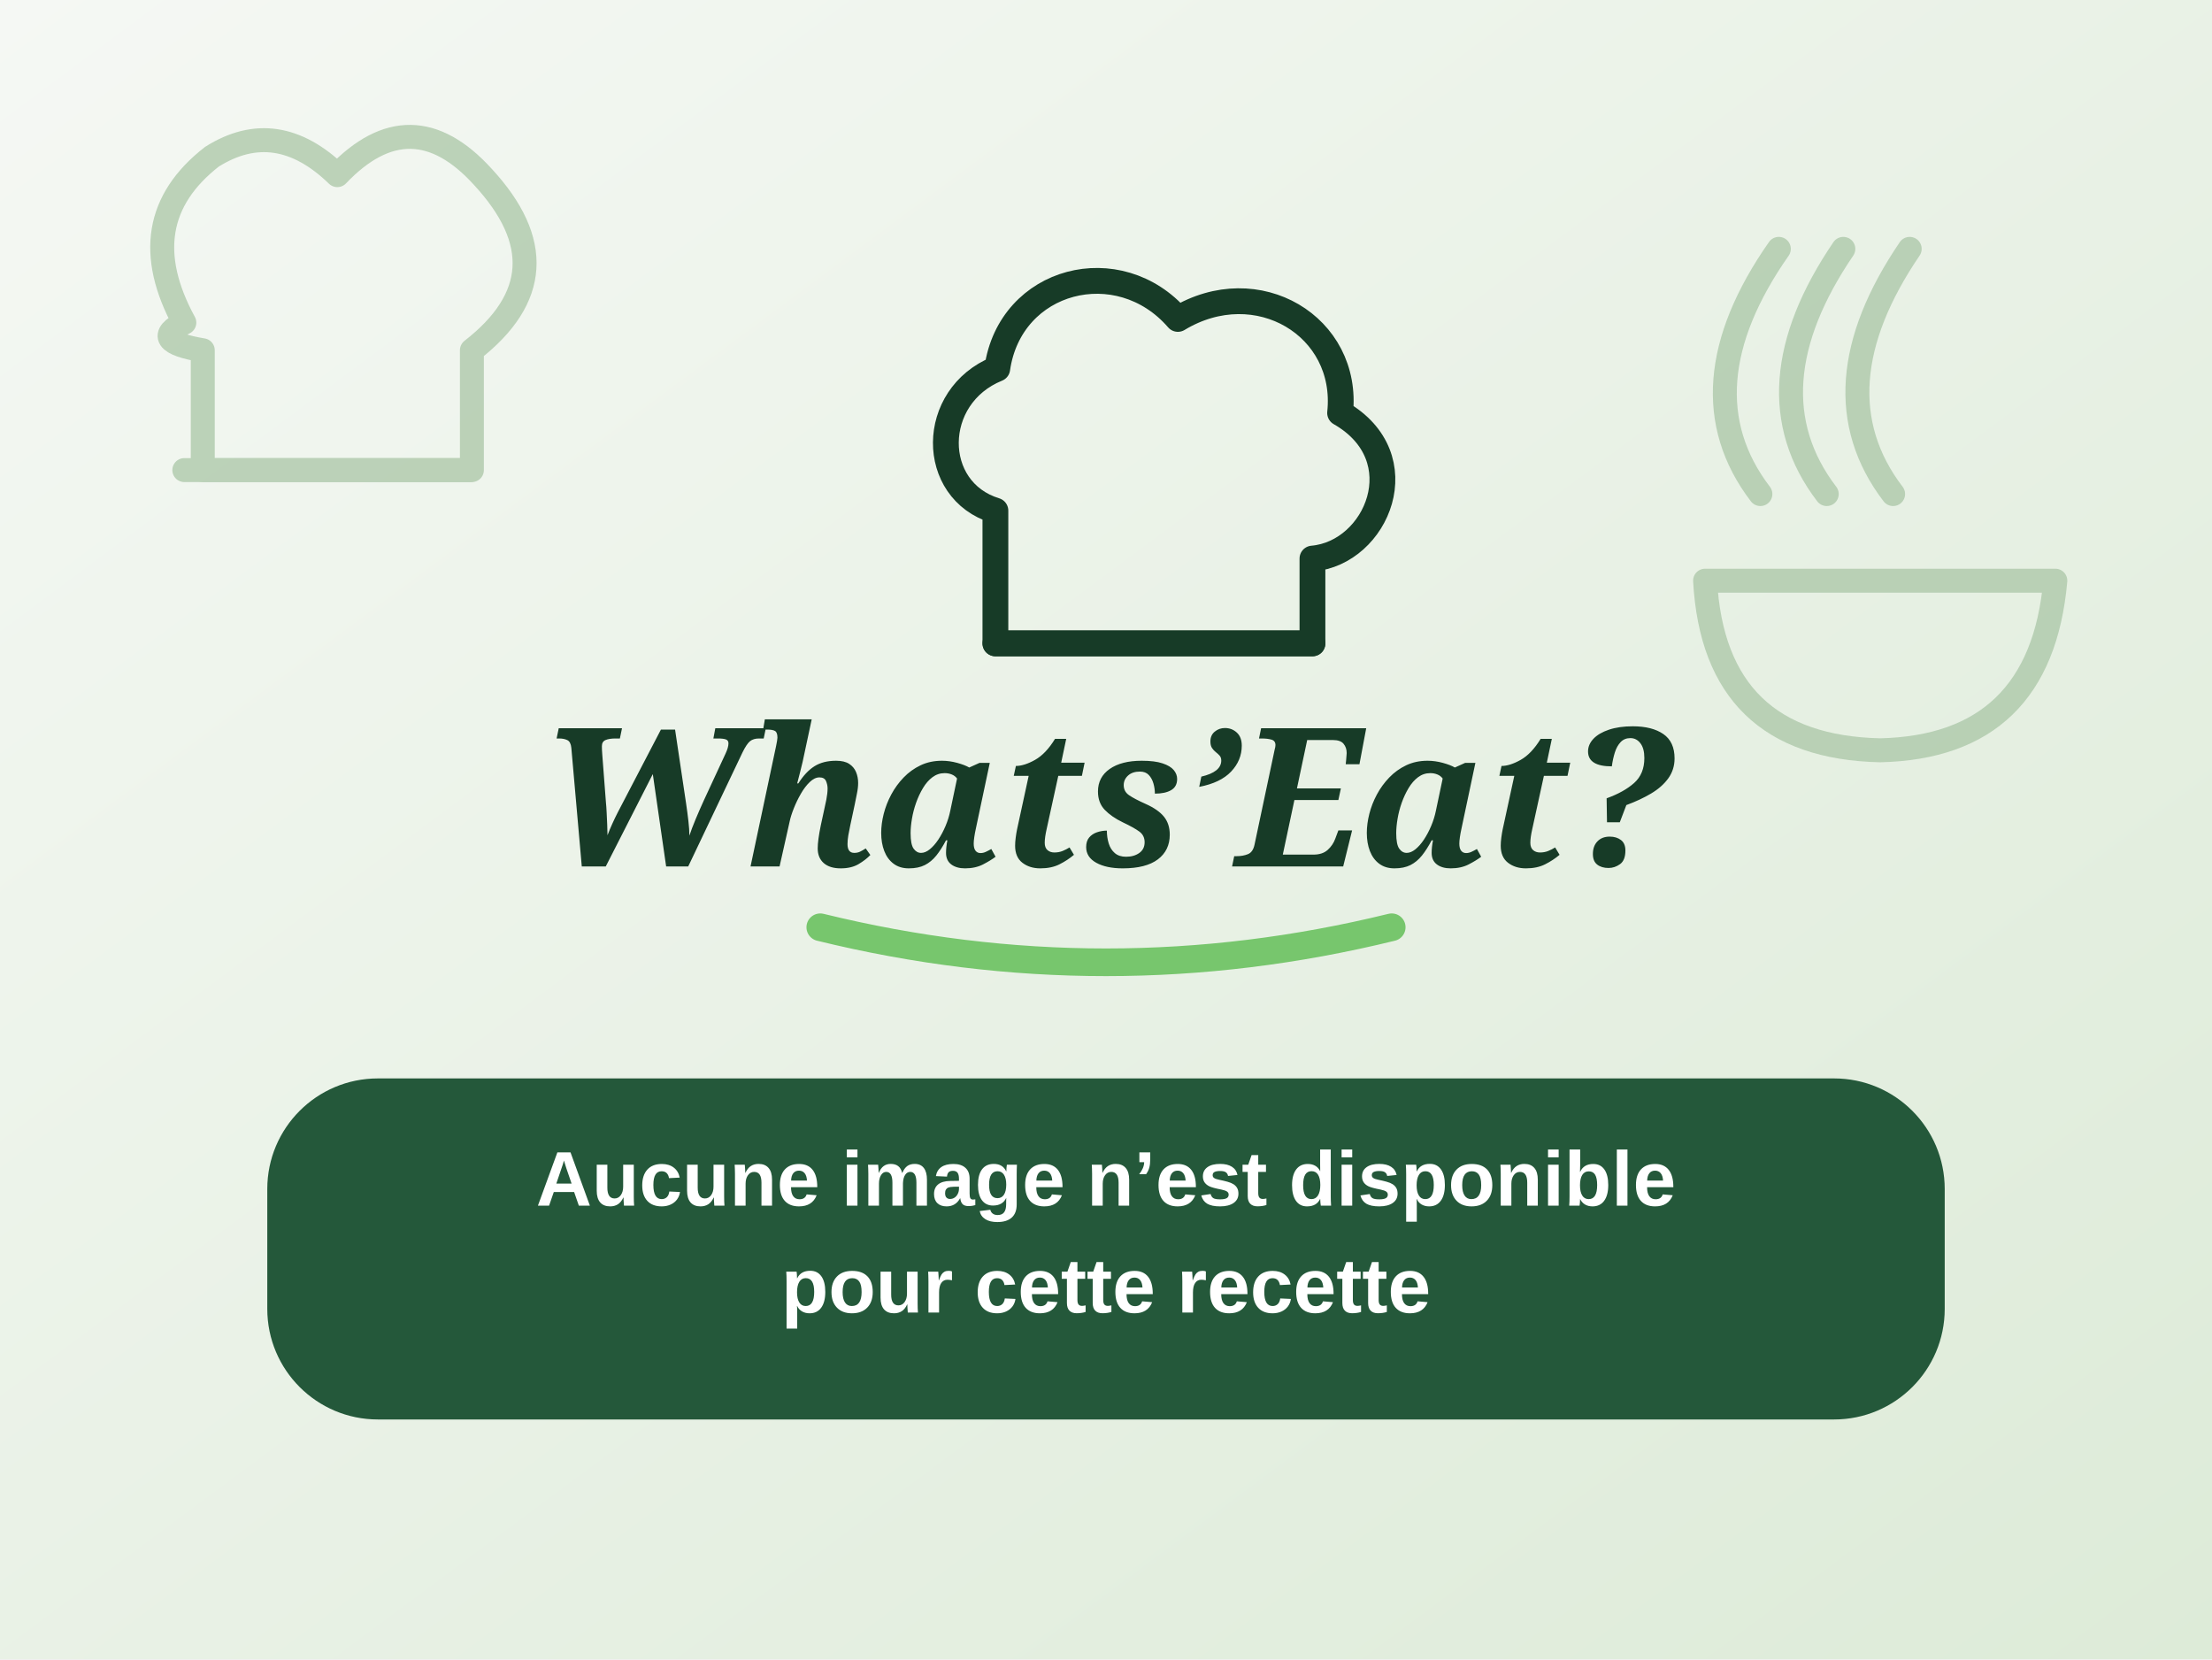
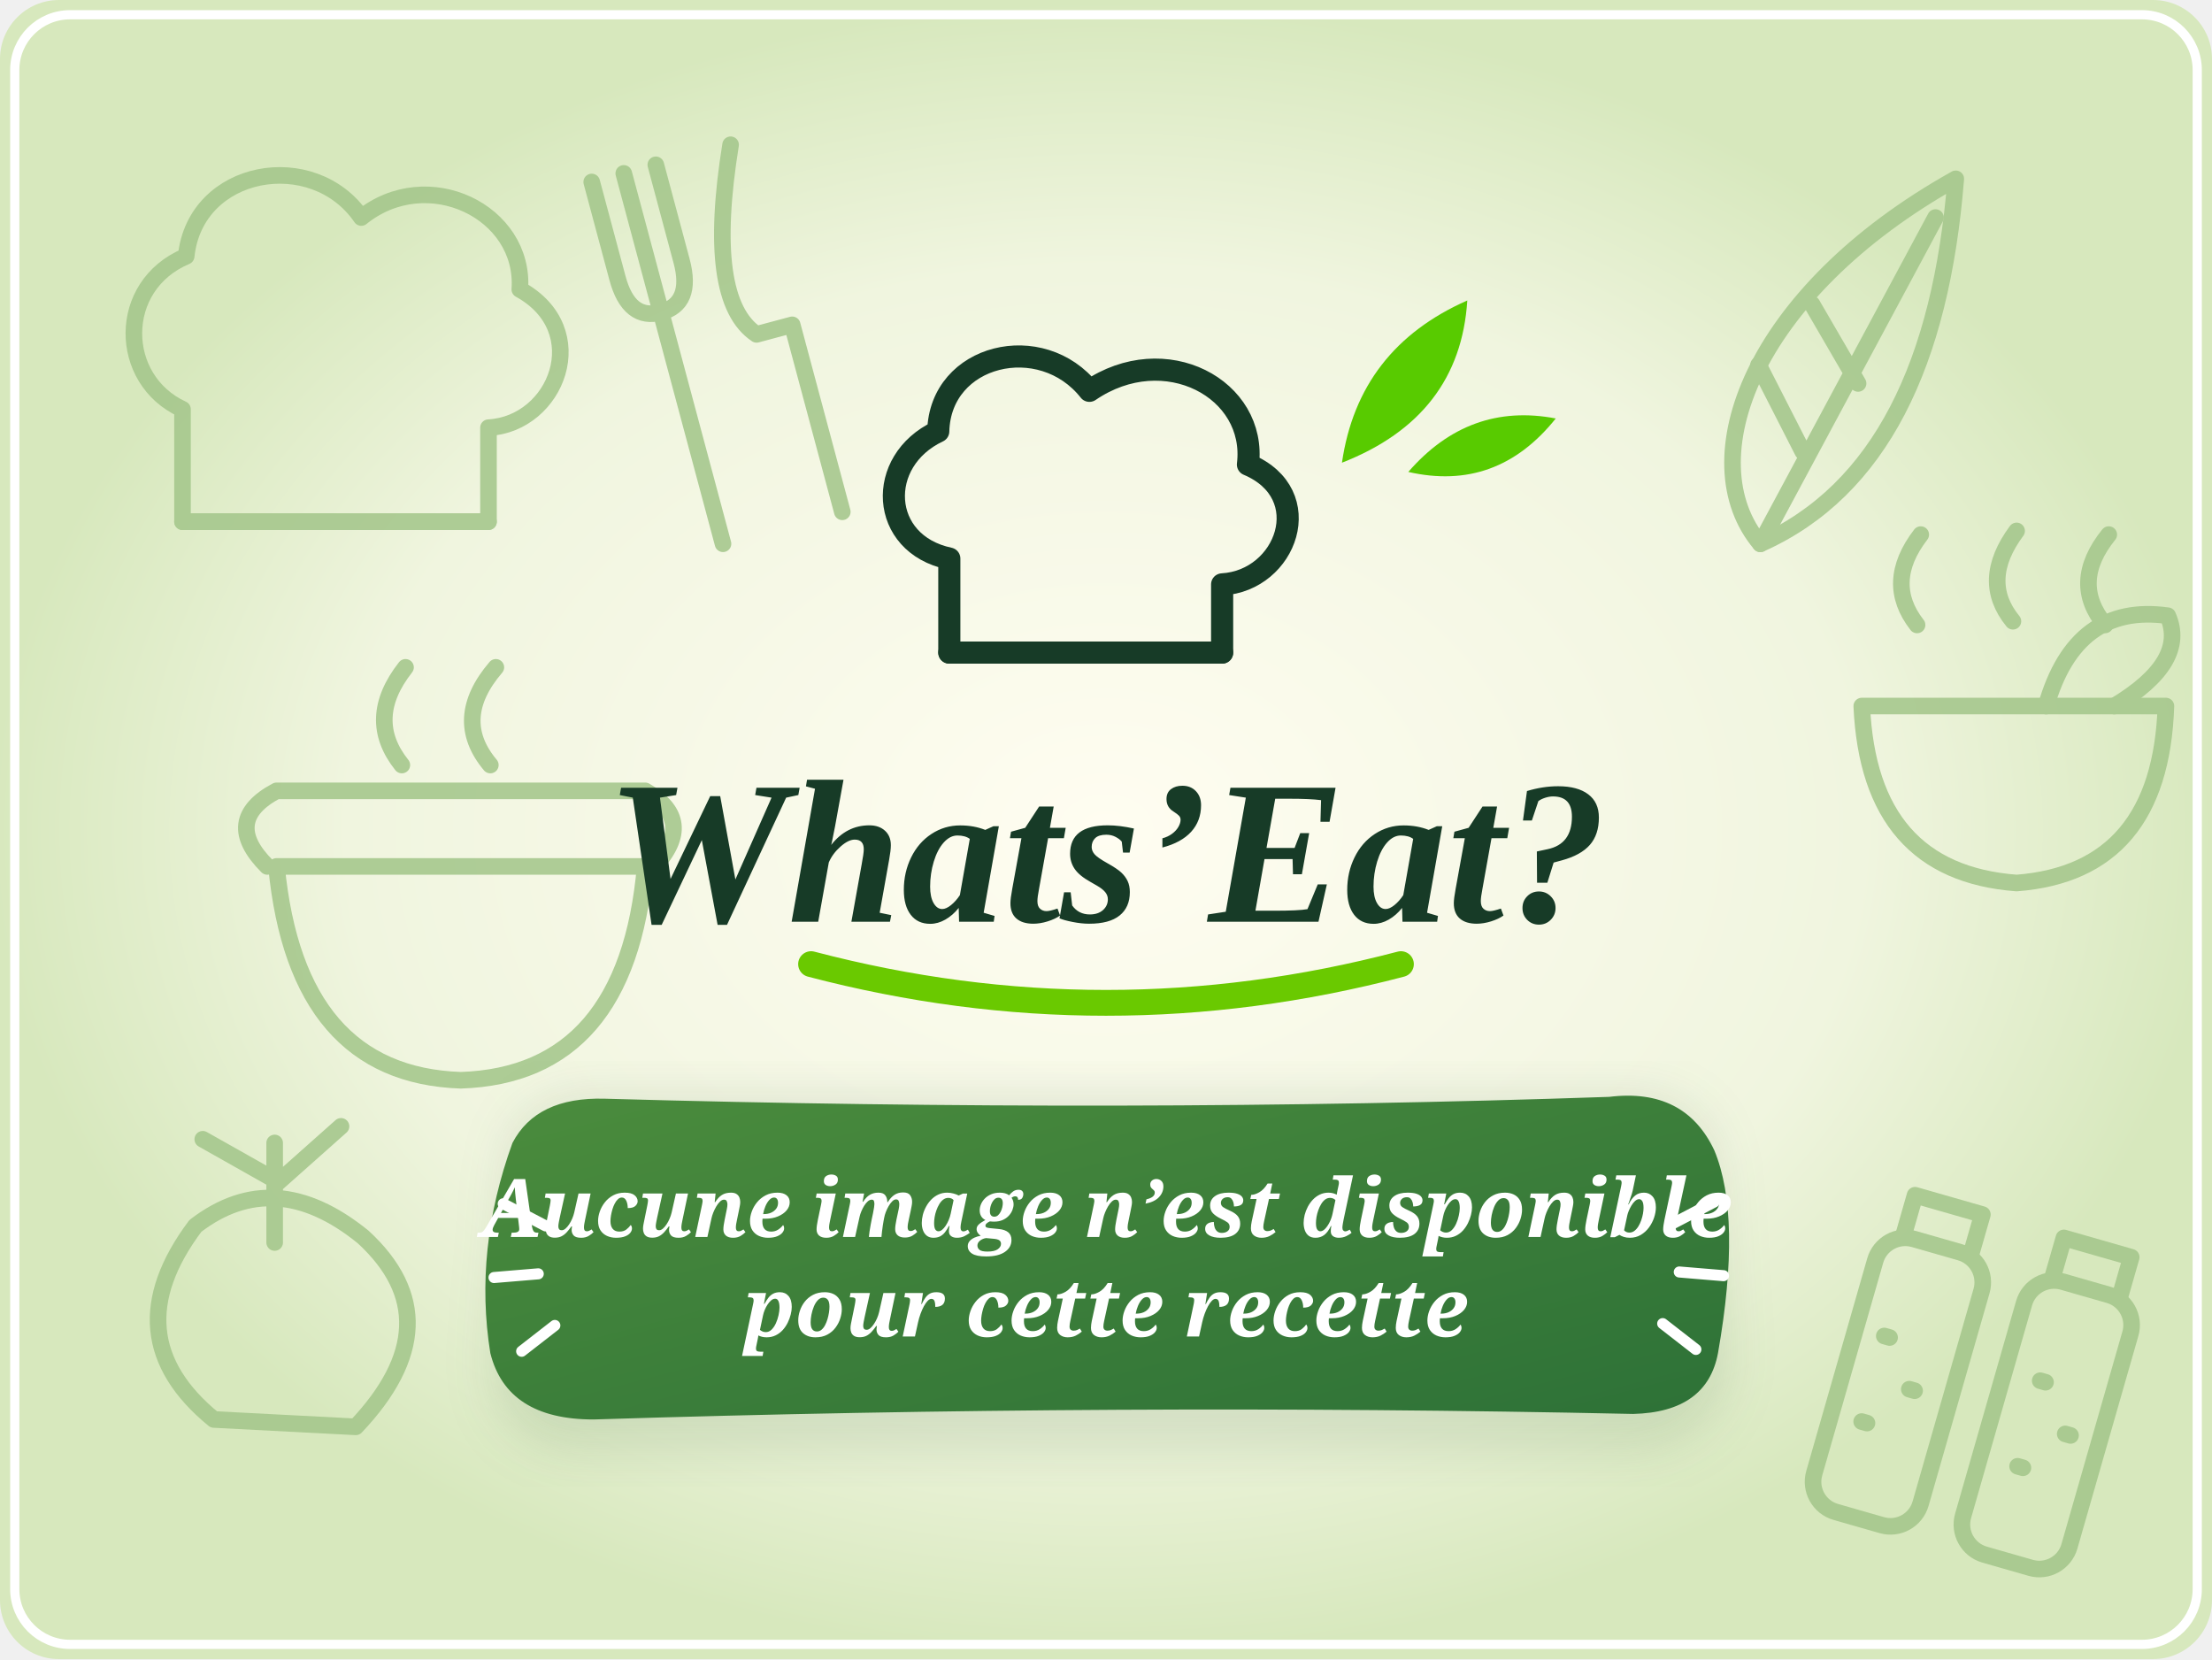
- <svg xmlns="http://www.w3.org/2000/svg" width="1200" height="900" viewBox="0 0 1200 900" role="img" aria-labelledby="t">
+ <svg xmlns="http://www.w3.org/2000/svg" width="1200" height="900" viewBox="0 0 1200 900" role="img" aria-labelledby="title desc">
  <defs>
-     <linearGradient id="bg" x2="1" y2="1">
-       <stop stop-color="#F5F8F4" />
-       <stop offset="1" stop-color="#DDEBD8" />
+     <radialGradient id="bg">
+       <stop stop-color="#fffdf1" />
+       <stop offset=".68" stop-color="#f0f5df" />
+       <stop offset="1" stop-color="#d7e8bd" />
+     </radialGradient>
+     <linearGradient id="banner" x1="0" x2="1" y1="0" y2="1">
+       <stop stop-color="#4b8c3d" />
+       <stop offset="1" stop-color="#2d7137" />
    </linearGradient>
+     <filter id="shadow">
+       <feGaussianBlur stdDeviation="13" />
+     </filter>
  </defs>
-   <rect width="1200" height="900" fill="url(#bg)" />
-   <g fill="none" stroke="#A9C5A6" stroke-width="13" stroke-linecap="round" stroke-linejoin="round" opacity=".75">
-     <path d="M100 175q-30-55 15-90q35-22 68 10q40-42 79 1q48 52-6 94v65H110v-65q-30-5-10-15z" />
-     <path d="M100 255h155" />
-     <path d="M965 135c-35 50-39 95-10 133m45-133c-34 50-38 95-9 133m45-133c-34 50-38 95-9 133" />
-     <path d="M925 315h190q-8 90-95 92q-90-2-95-92z" />
+   <rect width="1200" height="900" rx="32" fill="url(#bg)" />
+   <rect x="8" y="8" width="1184" height="884" rx="30" fill="none" stroke="#fff" stroke-width="5" />
+   <g fill="none" stroke="#a4c68b" stroke-width="9" stroke-linecap="round" stroke-linejoin="round" opacity=".88">
+     <g transform="translate(65 90)">
+       <path d="M34 132C-1 116-2 65 36 49C41 1 105-10 131 28C167-1 220 25 217 67C257 89 237 140 200 142V193H34Z" />
+       <path d="M34 193H200" />
+     </g>
+     <g transform="translate(330 75) rotate(-15 45 90)">
+       <path d="M28 12V105M10 12V66Q10 90 28 90Q46 90 46 66V12M28 105V220M88 12Q53 90 75 115H95V220" />
+     </g>
+     <g transform="translate(905 85)">
+       <path d="M50 210C12 165 45 74 156 12C148 112 115 181 50 210Z" />
+       <path d="M50 210L145 33M73 160L49 113M103 123L78 80" />
+     </g>
+     <g transform="translate(1010 305)">
+       <path d="M0 78H165Q162 168 84 174Q4 168 0 78Z" />
+       <path d="M30 34Q12 11 32-15M82 32Q64 10 84-17M132 34Q113 11 134-15" />
+       <path d="M100 78Q116 22 166 29Q177 54 137 78" />
+     </g>
+     <g transform="translate(62 600)">
+       <path d="M54 170Q-1 125 44 65Q87 32 135 71Q185 117 131 174Z" />
+       <path d="M87 74V20M87 40L48 18M87 43L123 11" />
+     </g>
+     <g transform="translate(1030 625) rotate(16)">
+       <rect x="4" y="43" width="60" height="154" rx="17" />
+       <path d="M15 43V20H53V43M20 98h3m18 24h3m-23 24h3" />
+       <rect x="88" y="43" width="60" height="154" rx="17" />
+       <path d="M99 43V20h38v23m-29 55h3m18 24h3m-23 24h3" />
+     </g>
+     <g transform="translate(150 390)">
+       <path d="M0 80H200Q190 193 100 196Q11 193 0 80Z" />
+       <path d="M-5 80Q-30 55 0 39H200Q228 55 205 80M68 25Q48 0 70-28M116 25Q95 0 119-28" />
+     </g>
  </g>
-   <g transform="translate(505 155)" fill="none" stroke="#173B27" stroke-width="14" stroke-linejoin="round" stroke-linecap="round">
-     <path d="M35 122c-36-11-36-62 1-77c7-49 66-64 98-27c43-26 93 4 88 51c42 24 20 76-15 79v46H35z" />
-     <path d="M35 194h172" />
+   <g transform="translate(465 185)" fill="none" stroke="#173b27" stroke-width="12" stroke-linecap="round" stroke-linejoin="round">
+     <path d="M50 118C12 110 10 65 44 49C45 7 100-6 126 27C167-1 217 26 212 67C250 83 233 130 198 132V169H50Z" />
+     <path d="M50 169H198" />
  </g>
-   <text x="600" y="470" text-anchor="middle" fill="#173B27" font-family="Georgia,serif" font-style="italic" font-weight="bold" font-size="105">Whats’Eat?</text>
-   <path d="M445 503q155 38 310 0" fill="none" stroke="#77C66D" stroke-width="15" stroke-linecap="round" />
-   <rect x="145" y="585" width="910" height="185" rx="60" fill="#24583A" />
-   <text x="600" y="654" text-anchor="middle" fill="#FFFFFF" font-family="Arial,sans-serif" font-weight="600" font-size="42">Aucune image n’est disponible</text>
-   <text x="600" y="712" text-anchor="middle" fill="#FFFFFF" font-family="Arial,sans-serif" font-weight="600" font-size="42">pour cette recette</text>
+   <g fill="#58cb00">
+     <path d="M728 251Q737 189 796 163Q792 226 728 251Z" />
+     <path d="M764 256Q797 218 844 227Q812 267 764 256Z" />
+   </g>
+   <text x="600" y="500" text-anchor="middle" fill="#173b27" font-family="Georgia, 'Times New Roman', serif" font-size="111" font-weight="bold" font-style="italic">Whats’Eat?</text>
+   <path d="M440 523Q600 565 760 523" fill="none" stroke="#6ac900" stroke-width="14" stroke-linecap="round" />
+   <path d="M276 633Q279 596 321 595H884Q926 594 931 635L938 745Q928 786 885 787H320Q272 788 267 745Z" fill="#2b5d29" opacity=".13" filter="url(#shadow)" />
+   <path d="M278 620Q291 595 328 596Q612 604 873 595Q914 590 930 624Q945 660 932 734Q926 766 886 767Q608 761 322 770Q275 770 266 734Q257 678 278 620Z" fill="url(#banner)" />
+   <g stroke="#fff" stroke-width="6" stroke-linecap="round">
+     <path d="M296 665l-23-12m19 38l-24 2m33 26l-18 14M907 664l23-12m-19 38l24 2m-33 26l18 14" />
+   </g>
+   <text x="600" y="671" text-anchor="middle" fill="#fff" font-family="Georgia,serif" font-size="44" font-style="italic" font-weight="bold">Aucune image n’est disponible</text>
+   <text x="600" y="725" text-anchor="middle" fill="#fff" font-family="Georgia,serif" font-size="44" font-style="italic" font-weight="bold">pour cette recette</text>
</svg>
